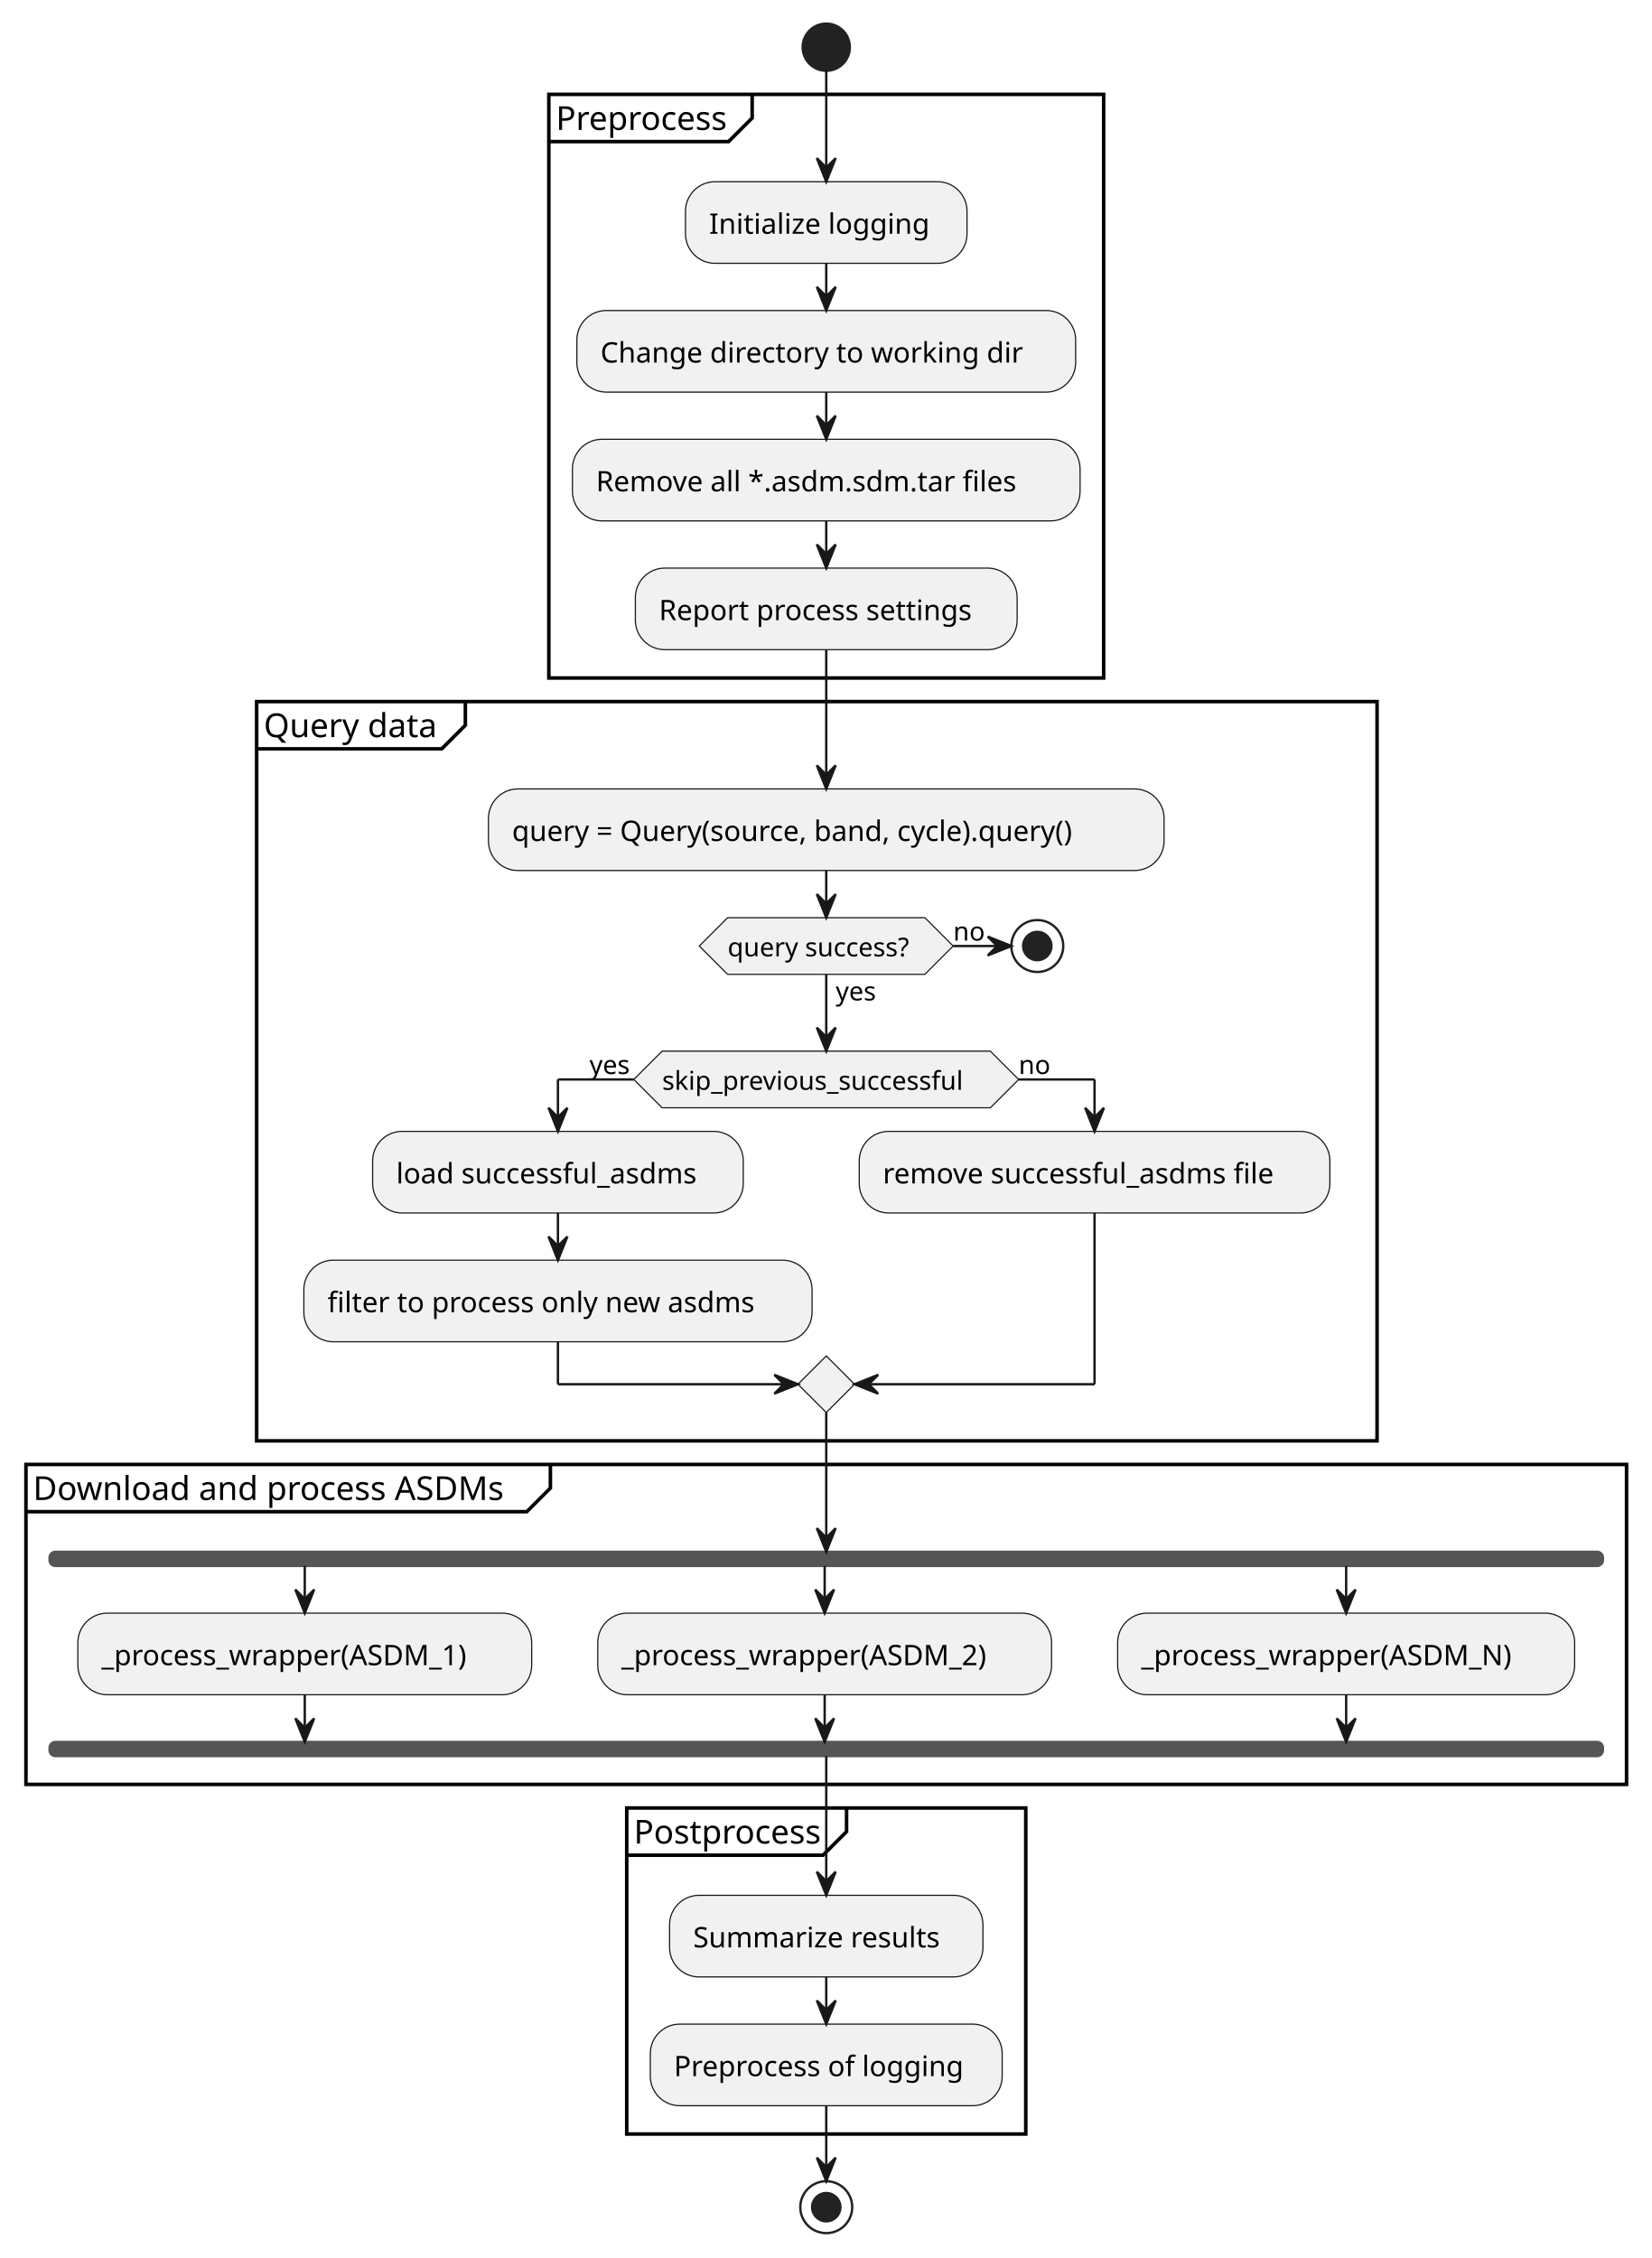
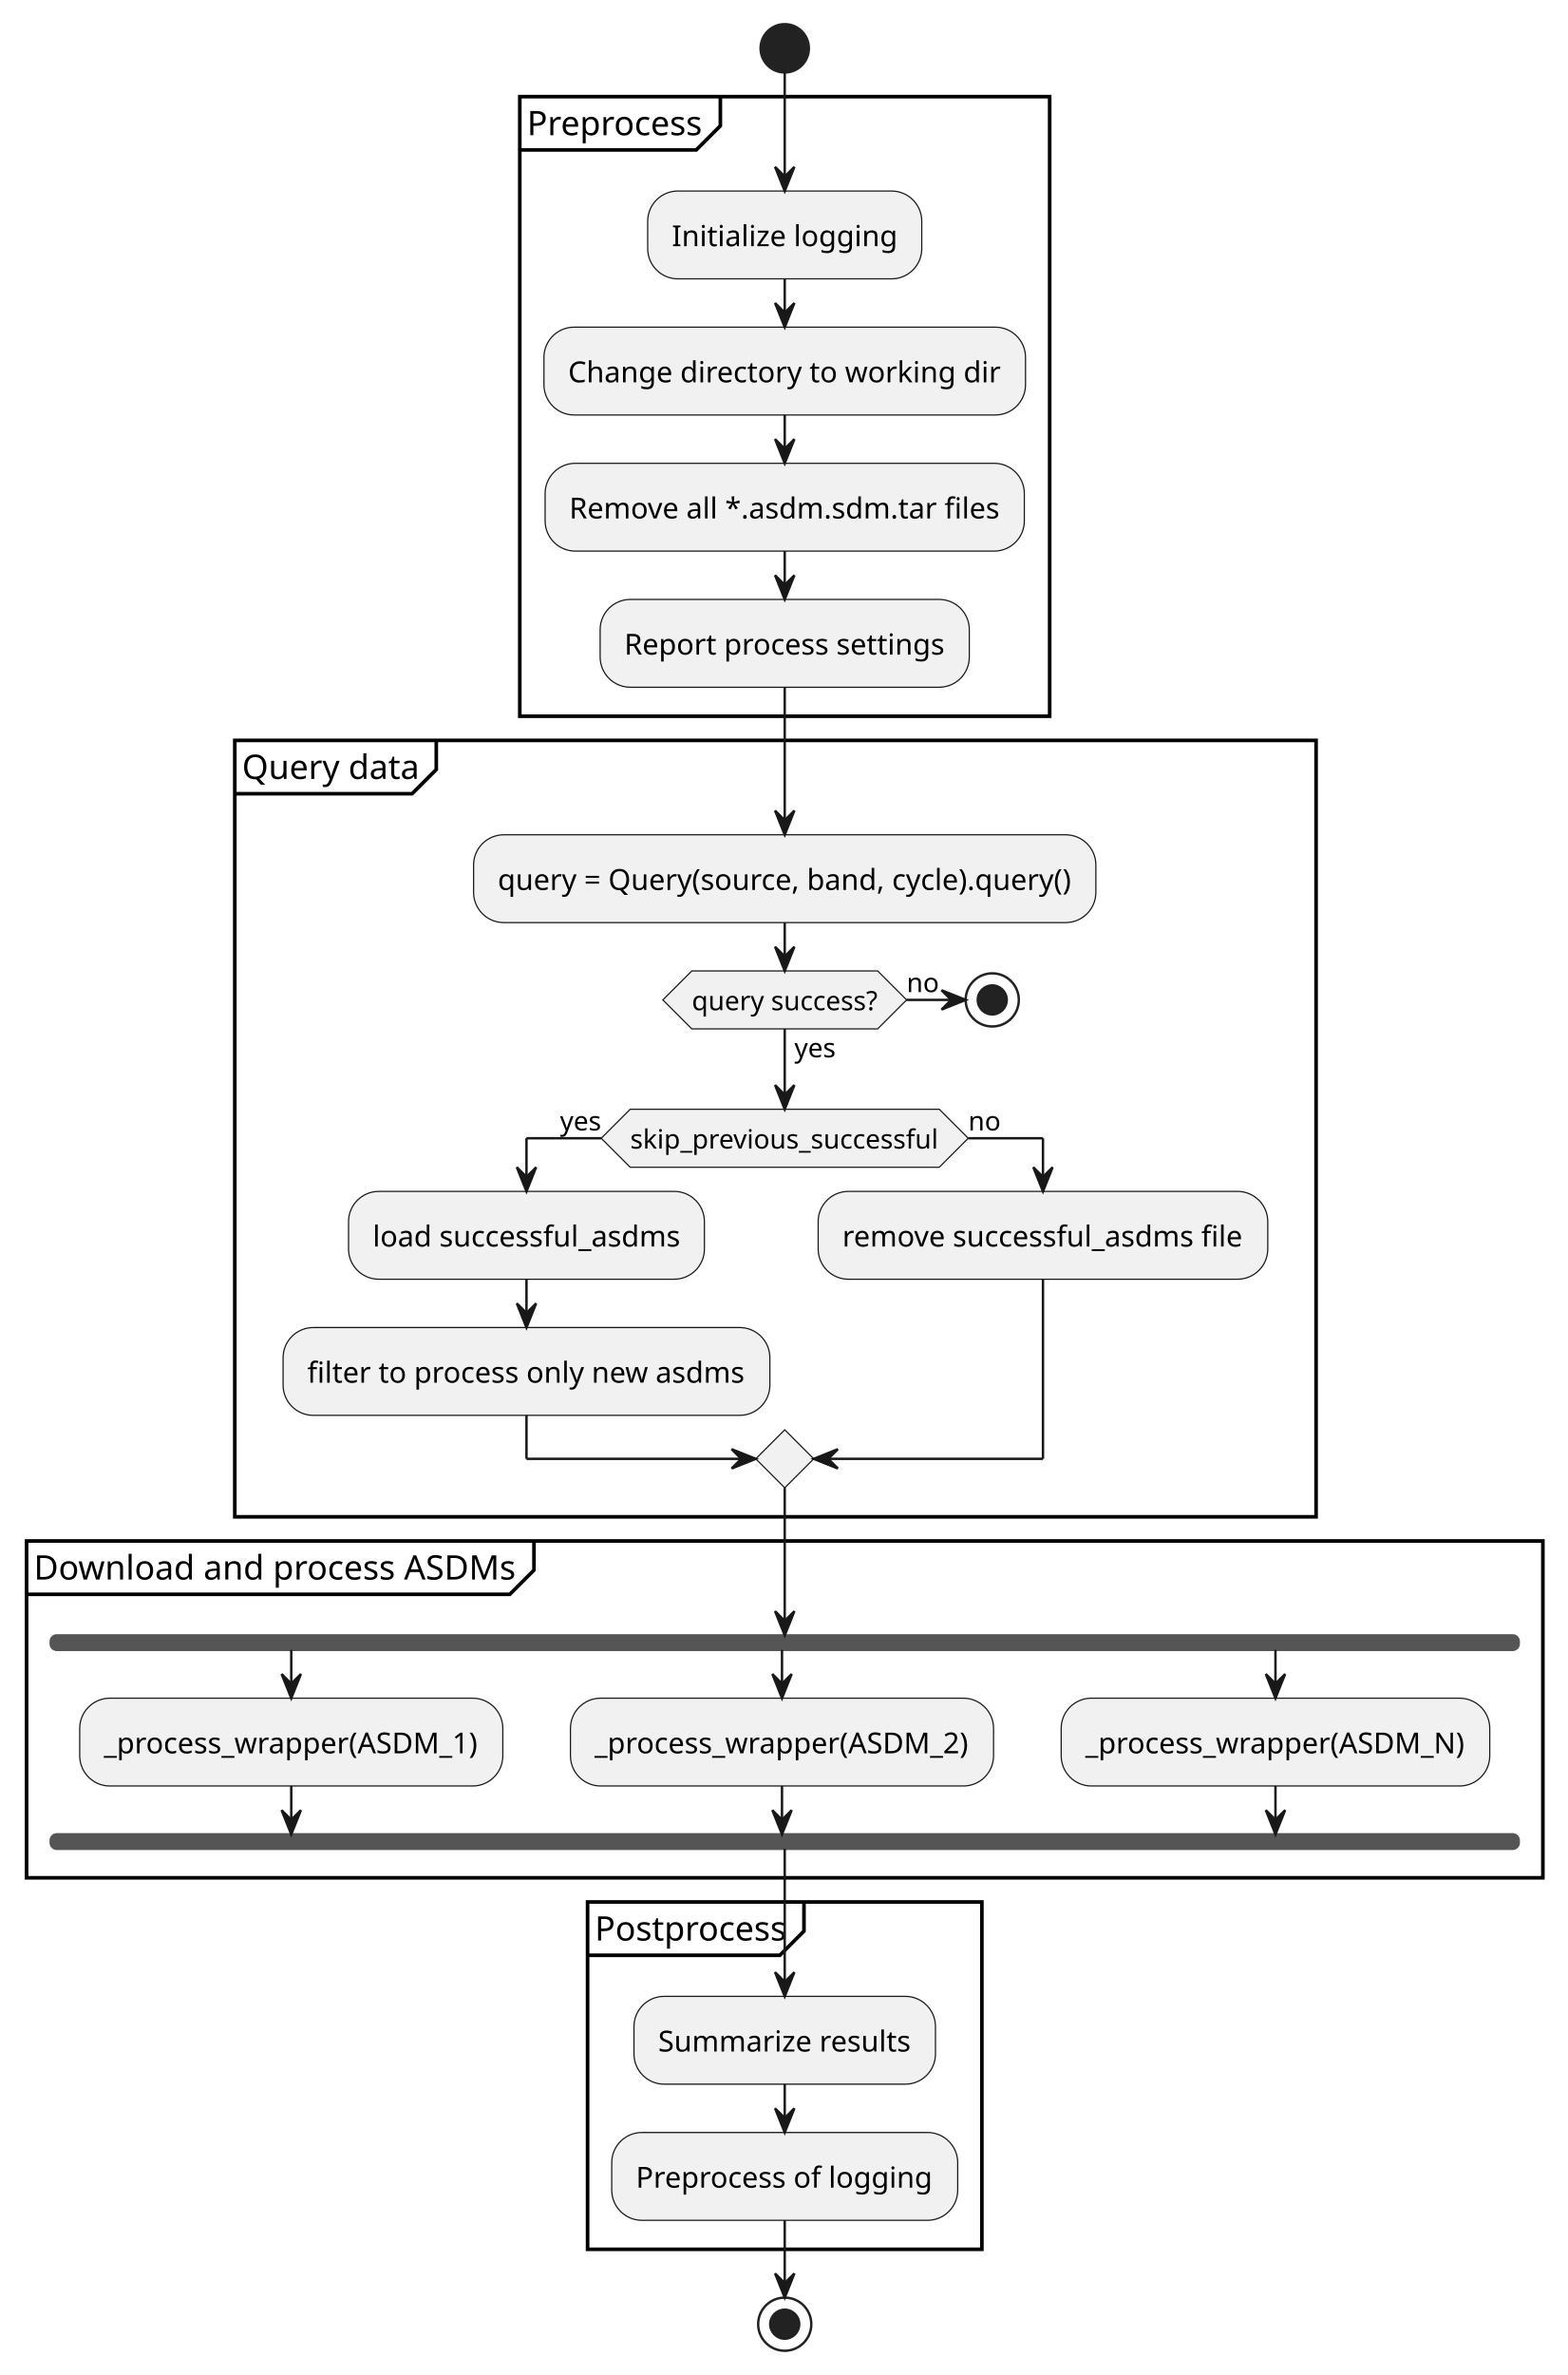
- <svg xmlns="http://www.w3.org/2000/svg" contentStyleType="text/css" data-diagram-type="ACTIVITY" height="957px" preserveAspectRatio="none" style="width:700px;height:957px;background:#FFFFFF;" version="1.1" viewBox="0 0 700 957" width="700px" zoomAndPan="magnify">
+ <svg xmlns="http://www.w3.org/2000/svg" contentStyleType="text/css" data-diagram-type="ACTIVITY" height="983px" preserveAspectRatio="none" style="width:649px;height:983px;background:#FFFFFF;" version="1.1" viewBox="0 0 649 983" width="649px" zoomAndPan="magnify">
  <defs />
  <g>
-     <ellipse cx="350.178" cy="20" fill="#222222" rx="10" ry="10" style="stroke:#222222;stroke-width:1;" />
-     <rect fill="none" height="247.351" style="stroke:#000000;stroke-width:1.5;" width="235.141" x="232.607" y="40" />
-     <path d="M318.78,40 L318.78,50.015 L308.78,60.015 L232.607,60.015" fill="none" style="stroke:#000000;stroke-width:1.5;" />
-     <text fill="#000000" font-family="sans-serif" font-size="14" lengthAdjust="spacing" textLength="76.173" x="235.607" y="55.075">Preprocess</text>
-     <rect fill="#F1F1F1" height="34.584" rx="12.5" ry="12.5" style="stroke:#181818;stroke-width:0.5;" width="119.316" x="290.519" y="77.015" />
-     <text fill="#000000" font-family="sans-serif" font-size="12" lengthAdjust="spacing" textLength="99.316" x="300.519" y="99.079">Initialize logging</text>
-     <rect fill="#F1F1F1" height="34.584" rx="12.5" ry="12.5" style="stroke:#181818;stroke-width:0.5;" width="211.391" x="244.482" y="131.599" />
-     <text fill="#000000" font-family="sans-serif" font-size="12" lengthAdjust="spacing" textLength="191.391" x="254.482" y="153.663">Change directory to working dir</text>
-     <rect fill="#F1F1F1" height="34.584" rx="12.5" ry="12.5" style="stroke:#181818;stroke-width:0.5;" width="215.141" x="242.607" y="186.183" />
-     <text fill="#000000" font-family="sans-serif" font-size="12" lengthAdjust="spacing" textLength="195.141" x="252.607" y="208.247">Remove all *.asdm.sdm.tar files</text>
-     <rect fill="#F1F1F1" height="34.584" rx="12.5" ry="12.5" style="stroke:#181818;stroke-width:0.5;" width="161.797" x="269.279" y="240.767" />
-     <text fill="#000000" font-family="sans-serif" font-size="12" lengthAdjust="spacing" textLength="141.797" x="279.279" y="262.831">Report process settings</text>
-     <rect fill="none" height="313.326" style="stroke:#000000;stroke-width:1.5;" width="474.848" x="108.772" y="297.351" />
-     <path d="M197.228,297.351 L197.228,307.365 L187.228,317.365 L108.772,317.365" fill="none" style="stroke:#000000;stroke-width:1.5;" />
-     <text fill="#000000" font-family="sans-serif" font-size="14" lengthAdjust="spacing" textLength="78.456" x="111.772" y="312.426">Query data</text>
-     <rect fill="#F1F1F1" height="34.584" rx="12.5" ry="12.5" style="stroke:#181818;stroke-width:0.5;" width="286.332" x="207.012" y="334.365" />
-     <text fill="#000000" font-family="sans-serif" font-size="12" lengthAdjust="spacing" textLength="266.332" x="217.012" y="356.43">query = Query(source, band, cycle).query()</text>
-     <polygon fill="#F1F1F1" points="308.375,388.949,391.981,388.949,403.981,400.949,391.981,412.949,308.375,412.949,296.375,400.949,308.375,388.949" style="stroke:#181818;stroke-width:0.5;" />
-     <text fill="#000000" font-family="sans-serif" font-size="11" lengthAdjust="spacing" textLength="18.794" x="354.178" y="424.008">yes</text>
-     <text fill="#000000" font-family="sans-serif" font-size="11" lengthAdjust="spacing" textLength="83.606" x="308.375" y="405.324">query success?</text>
-     <text fill="#000000" font-family="sans-serif" font-size="11" lengthAdjust="spacing" textLength="13.637" x="403.981" y="398.64">no</text>
-     <ellipse cx="439.618" cy="400.949" fill="none" rx="11" ry="11" style="stroke:#222222;stroke-width:1;" />
-     <ellipse cx="439.618" cy="400.949" fill="#222222" rx="6" ry="6" style="stroke:#222222;stroke-width:1;" />
-     <polygon fill="#F1F1F1" points="280.622,445.508,419.733,445.508,431.733,457.508,419.733,469.508,280.622,469.508,268.622,457.508,280.622,445.508" style="stroke:#181818;stroke-width:0.5;" />
-     <text fill="#000000" font-family="sans-serif" font-size="11" lengthAdjust="spacing" textLength="139.111" x="280.622" y="461.883">skip_previous_successful</text>
-     <text fill="#000000" font-family="sans-serif" font-size="11" lengthAdjust="spacing" textLength="18.794" x="249.829" y="455.199">yes</text>
-     <text fill="#000000" font-family="sans-serif" font-size="11" lengthAdjust="spacing" textLength="13.637" x="431.733" y="455.199">no</text>
-     <rect fill="#F1F1F1" height="34.584" rx="12.5" ry="12.5" style="stroke:#181818;stroke-width:0.5;" width="157.074" x="157.929" y="479.508" />
-     <text fill="#000000" font-family="sans-serif" font-size="12" lengthAdjust="spacing" textLength="137.074" x="167.929" y="501.573">load successful_asdms</text>
-     <rect fill="#F1F1F1" height="34.584" rx="12.5" ry="12.5" style="stroke:#181818;stroke-width:0.5;" width="215.387" x="128.773" y="534.092" />
-     <text fill="#000000" font-family="sans-serif" font-size="12" lengthAdjust="spacing" textLength="195.387" x="138.773" y="556.157">filter to process only new asdms</text>
-     <rect fill="#F1F1F1" height="34.584" rx="12.5" ry="12.5" style="stroke:#181818;stroke-width:0.5;" width="199.461" x="364.159" y="479.508" />
-     <text fill="#000000" font-family="sans-serif" font-size="12" lengthAdjust="spacing" textLength="179.461" x="374.159" y="501.573">remove successful_asdms file</text>
-     <polygon fill="#F1F1F1" points="350.178,574.676,362.178,586.676,350.178,598.676,338.178,586.676,350.178,574.676" style="stroke:#181818;stroke-width:0.5;" />
-     <rect fill="none" height="135.599" style="stroke:#000000;stroke-width:1.5;" width="678.356" x="11" y="620.676" />
-     <path d="M233.263,620.676 L233.263,630.691 L223.263,640.691 L11,640.691" fill="none" style="stroke:#000000;stroke-width:1.5;" />
-     <text fill="#000000" font-family="sans-serif" font-size="14" lengthAdjust="spacing" textLength="212.263" x="14" y="635.751">Download and process ASDMs</text>
-     <rect fill="#555555" height="6" rx="2.5" ry="2.5" style="stroke:#555555;stroke-width:1;" width="658.356" x="21" y="657.691" />
-     <rect fill="#F1F1F1" height="34.584" rx="12.5" ry="12.5" style="stroke:#181818;stroke-width:0.5;" width="192.336" x="33" y="683.691" />
-     <text fill="#000000" font-family="sans-serif" font-size="12" lengthAdjust="spacing" textLength="172.336" x="43" y="705.755">_process_wrapper(ASDM_1)</text>
-     <rect fill="#F1F1F1" height="34.584" rx="12.5" ry="12.5" style="stroke:#181818;stroke-width:0.5;" width="192.336" x="253.336" y="683.691" />
-     <text fill="#000000" font-family="sans-serif" font-size="12" lengthAdjust="spacing" textLength="172.336" x="263.336" y="705.755">_process_wrapper(ASDM_2)</text>
-     <rect fill="#F1F1F1" height="34.584" rx="12.5" ry="12.5" style="stroke:#181818;stroke-width:0.5;" width="193.684" x="473.672" y="683.691" />
-     <text fill="#000000" font-family="sans-serif" font-size="12" lengthAdjust="spacing" textLength="173.684" x="483.672" y="705.755">_process_wrapper(ASDM_N)</text>
-     <rect fill="#555555" height="6" rx="2.5" ry="2.5" style="stroke:#555555;stroke-width:1;" width="658.356" x="21" y="738.275" />
-     <rect fill="none" height="138.183" style="stroke:#000000;stroke-width:1.5;" width="169.123" x="265.616" y="766.275" />
-     <path d="M358.782,766.275 L358.782,776.29 L348.782,786.29 L265.616,786.29" fill="none" style="stroke:#000000;stroke-width:1.5;" />
-     <text fill="#000000" font-family="sans-serif" font-size="14" lengthAdjust="spacing" textLength="83.166" x="268.616" y="781.35">Postprocess</text>
-     <rect fill="#F1F1F1" height="34.584" rx="12.5" ry="12.5" style="stroke:#181818;stroke-width:0.5;" width="132.822" x="283.767" y="803.29" />
-     <text fill="#000000" font-family="sans-serif" font-size="12" lengthAdjust="spacing" textLength="112.822" x="293.767" y="825.354">Summarize results</text>
-     <rect fill="#F1F1F1" height="34.584" rx="12.5" ry="12.5" style="stroke:#181818;stroke-width:0.5;" width="149.123" x="275.616" y="857.874" />
-     <text fill="#000000" font-family="sans-serif" font-size="12" lengthAdjust="spacing" textLength="129.123" x="285.616" y="879.938">Preprocess of logging</text>
-     <ellipse cx="350.178" cy="935.457" fill="none" rx="11" ry="11" style="stroke:#222222;stroke-width:1;" />
-     <ellipse cx="350.178" cy="935.457" fill="#222222" rx="6" ry="6" style="stroke:#222222;stroke-width:1;" />
-     <line style="stroke:#181818;stroke-width:1;" x1="350.178" x2="350.178" y1="111.599" y2="131.599" />
-     <polygon fill="#181818" points="346.178,121.599,350.178,131.599,354.178,121.599,350.178,125.599" style="stroke:#181818;stroke-width:1;" />
-     <line style="stroke:#181818;stroke-width:1;" x1="350.178" x2="350.178" y1="166.183" y2="186.183" />
-     <polygon fill="#181818" points="346.178,176.183,350.178,186.183,354.178,176.183,350.178,180.183" style="stroke:#181818;stroke-width:1;" />
-     <line style="stroke:#181818;stroke-width:1;" x1="350.178" x2="350.178" y1="220.767" y2="240.767" />
-     <polygon fill="#181818" points="346.178,230.767,350.178,240.767,354.178,230.767,350.178,234.767" style="stroke:#181818;stroke-width:1;" />
-     <line style="stroke:#181818;stroke-width:1;" x1="350.178" x2="350.178" y1="30" y2="77.015" />
-     <polygon fill="#181818" points="346.178,67.015,350.178,77.015,354.178,67.015,350.178,71.015" style="stroke:#181818;stroke-width:1;" />
-     <line style="stroke:#181818;stroke-width:1;" x1="350.178" x2="350.178" y1="412.949" y2="445.508" />
-     <polygon fill="#181818" points="346.178,435.508,350.178,445.508,354.178,435.508,350.178,439.508" style="stroke:#181818;stroke-width:1;" />
-     <line style="stroke:#181818;stroke-width:1;" x1="403.981" x2="428.618" y1="400.949" y2="400.949" />
-     <polygon fill="#181818" points="418.618,396.949,428.618,400.949,418.618,404.949,422.618,400.949" style="stroke:#181818;stroke-width:1;" />
-     <line style="stroke:#181818;stroke-width:1;" x1="350.178" x2="350.178" y1="368.949" y2="388.949" />
-     <polygon fill="#181818" points="346.178,378.949,350.178,388.949,354.178,378.949,350.178,382.949" style="stroke:#181818;stroke-width:1;" />
-     <line style="stroke:#181818;stroke-width:1;" x1="236.466" x2="236.466" y1="514.092" y2="534.092" />
-     <polygon fill="#181818" points="232.466,524.092,236.466,534.092,240.466,524.092,236.466,528.092" style="stroke:#181818;stroke-width:1;" />
-     <line style="stroke:#181818;stroke-width:1;" x1="268.622" x2="236.466" y1="457.508" y2="457.508" />
-     <line style="stroke:#181818;stroke-width:1;" x1="236.466" x2="236.466" y1="457.508" y2="479.508" />
-     <polygon fill="#181818" points="232.466,469.508,236.466,479.508,240.466,469.508,236.466,473.508" style="stroke:#181818;stroke-width:1;" />
-     <line style="stroke:#181818;stroke-width:1;" x1="431.733" x2="463.89" y1="457.508" y2="457.508" />
-     <line style="stroke:#181818;stroke-width:1;" x1="463.89" x2="463.89" y1="457.508" y2="479.508" />
-     <polygon fill="#181818" points="459.89,469.508,463.89,479.508,467.89,469.508,463.89,473.508" style="stroke:#181818;stroke-width:1;" />
-     <line style="stroke:#181818;stroke-width:1;" x1="236.466" x2="236.466" y1="568.676" y2="586.676" />
-     <line style="stroke:#181818;stroke-width:1;" x1="236.466" x2="338.178" y1="586.676" y2="586.676" />
-     <polygon fill="#181818" points="328.178,582.676,338.178,586.676,328.178,590.676,332.178,586.676" style="stroke:#181818;stroke-width:1;" />
-     <line style="stroke:#181818;stroke-width:1;" x1="463.89" x2="463.89" y1="514.092" y2="586.676" />
-     <line style="stroke:#181818;stroke-width:1;" x1="463.89" x2="362.178" y1="586.676" y2="586.676" />
-     <polygon fill="#181818" points="372.178,582.676,362.178,586.676,372.178,590.676,368.178,586.676" style="stroke:#181818;stroke-width:1;" />
-     <line style="stroke:#181818;stroke-width:1;" x1="350.178" x2="350.178" y1="275.351" y2="334.365" />
-     <polygon fill="#181818" points="346.178,324.365,350.178,334.365,354.178,324.365,350.178,328.365" style="stroke:#181818;stroke-width:1;" />
-     <line style="stroke:#181818;stroke-width:1;" x1="129.168" x2="129.168" y1="663.691" y2="683.691" />
-     <polygon fill="#181818" points="125.168,673.691,129.168,683.691,133.168,673.691,129.168,677.691" style="stroke:#181818;stroke-width:1;" />
-     <line style="stroke:#181818;stroke-width:1;" x1="349.504" x2="349.504" y1="663.691" y2="683.691" />
-     <polygon fill="#181818" points="345.504,673.691,349.504,683.691,353.504,673.691,349.504,677.691" style="stroke:#181818;stroke-width:1;" />
-     <line style="stroke:#181818;stroke-width:1;" x1="570.514" x2="570.514" y1="663.691" y2="683.691" />
-     <polygon fill="#181818" points="566.514,673.691,570.514,683.691,574.514,673.691,570.514,677.691" style="stroke:#181818;stroke-width:1;" />
-     <line style="stroke:#181818;stroke-width:1;" x1="129.168" x2="129.168" y1="718.275" y2="738.275" />
-     <polygon fill="#181818" points="125.168,728.275,129.168,738.275,133.168,728.275,129.168,732.275" style="stroke:#181818;stroke-width:1;" />
-     <line style="stroke:#181818;stroke-width:1;" x1="349.504" x2="349.504" y1="718.275" y2="738.275" />
-     <polygon fill="#181818" points="345.504,728.275,349.504,738.275,353.504,728.275,349.504,732.275" style="stroke:#181818;stroke-width:1;" />
-     <line style="stroke:#181818;stroke-width:1;" x1="570.514" x2="570.514" y1="718.275" y2="738.275" />
-     <polygon fill="#181818" points="566.514,728.275,570.514,738.275,574.514,728.275,570.514,732.275" style="stroke:#181818;stroke-width:1;" />
-     <line style="stroke:#181818;stroke-width:1;" x1="350.178" x2="350.178" y1="598.676" y2="657.691" />
-     <polygon fill="#181818" points="346.178,647.691,350.178,657.691,354.178,647.691,350.178,651.691" style="stroke:#181818;stroke-width:1;" />
-     <line style="stroke:#181818;stroke-width:1;" x1="350.178" x2="350.178" y1="837.874" y2="857.874" />
-     <polygon fill="#181818" points="346.178,847.874,350.178,857.874,354.178,847.874,350.178,851.874" style="stroke:#181818;stroke-width:1;" />
-     <line style="stroke:#181818;stroke-width:1;" x1="350.178" x2="350.178" y1="744.275" y2="803.29" />
-     <polygon fill="#181818" points="346.178,793.29,350.178,803.29,354.178,793.29,350.178,797.29" style="stroke:#181818;stroke-width:1;" />
-     <line style="stroke:#181818;stroke-width:1;" x1="350.178" x2="350.178" y1="892.457" y2="924.457" />
-     <polygon fill="#181818" points="346.178,914.457,350.178,924.457,354.178,914.457,350.178,918.457" style="stroke:#181818;stroke-width:1;" />
+     <ellipse cx="324.888" cy="20" fill="#222222" rx="10" ry="10" style="stroke:#222222;stroke-width:1;" />
+     <rect fill="none" height="256.444" style="stroke:#000000;stroke-width:1.5;" width="219.377" x="215.199" y="40" />
+     <path d="M298.237,40 L298.237,52.068 L288.237,62.068 L215.199,62.068" fill="none" style="stroke:#000000;stroke-width:1.5;" />
+     <text fill="#000000" font-family="sans-serif" font-size="14" lengthAdjust="spacing" textLength="73.038" x="218.199" y="55.966">Preprocess</text>
+     <rect fill="#F1F1F1" height="36.344" rx="12.5" ry="12.5" style="stroke:#181818;stroke-width:0.5;" width="113.469" x="268.153" y="79.068" />
+     <text fill="#000000" font-family="sans-serif" font-size="12" lengthAdjust="spacing" textLength="93.469" x="278.153" y="101.896">Initialize logging</text>
+     <rect fill="#F1F1F1" height="36.344" rx="12.5" ry="12.5" style="stroke:#181818;stroke-width:0.5;" width="199.377" x="225.199" y="135.412" />
+     <text fill="#000000" font-family="sans-serif" font-size="12" lengthAdjust="spacing" textLength="179.377" x="235.199" y="158.24">Change directory to working dir</text>
+     <rect fill="#F1F1F1" height="36.344" rx="12.5" ry="12.5" style="stroke:#181818;stroke-width:0.5;" width="198.405" x="225.685" y="191.756" />
+     <text fill="#000000" font-family="sans-serif" font-size="12" lengthAdjust="spacing" textLength="178.405" x="235.685" y="214.584">Remove all *.asdm.sdm.tar files</text>
+     <rect fill="#F1F1F1" height="36.344" rx="12.5" ry="12.5" style="stroke:#181818;stroke-width:0.5;" width="152.841" x="248.467" y="248.1" />
+     <text fill="#000000" font-family="sans-serif" font-size="12" lengthAdjust="spacing" textLength="132.841" x="258.467" y="270.928">Report process settings</text>
+     <rect fill="none" height="321.359" style="stroke:#000000;stroke-width:1.5;" width="447.667" x="97.208" y="306.444" />
+     <path d="M180.624,306.444 L180.624,318.512 L170.624,328.512 L97.208,328.512" fill="none" style="stroke:#000000;stroke-width:1.5;" />
+     <text fill="#000000" font-family="sans-serif" font-size="14" lengthAdjust="spacing" textLength="73.416" x="100.208" y="322.41">Query data</text>
+     <rect fill="#F1F1F1" height="36.344" rx="12.5" ry="12.5" style="stroke:#181818;stroke-width:0.5;" width="257.626" x="196.075" y="345.512" />
+     <text fill="#000000" font-family="sans-serif" font-size="12" lengthAdjust="spacing" textLength="237.626" x="206.075" y="368.34">query = Query(source, band, cycle).query()</text>
+     <polygon fill="#F1F1F1" points="286.426,401.856,363.349,401.856,375.349,413.856,363.349,425.856,286.426,425.856,274.426,413.856,286.426,401.856" style="stroke:#181818;stroke-width:0.5;" />
+     <text fill="#000000" font-family="sans-serif" font-size="11" lengthAdjust="spacing" textLength="17.083" x="328.888" y="437.615">yes</text>
+     <text fill="#000000" font-family="sans-serif" font-size="11" lengthAdjust="spacing" textLength="76.922" x="286.426" y="418.124">query success?</text>
+     <text fill="#000000" font-family="sans-serif" font-size="11" lengthAdjust="spacing" textLength="13.453" x="375.349" y="410.633">no</text>
+     <ellipse cx="410.802" cy="413.856" fill="none" rx="11" ry="11" style="stroke:#222222;stroke-width:1;" />
+     <ellipse cx="410.802" cy="413.856" fill="#222222" rx="6" ry="6" style="stroke:#222222;stroke-width:1;" />
+     <polygon fill="#F1F1F1" points="260.907,459.115,388.869,459.115,400.869,471.115,388.869,483.115,260.907,483.115,248.907,471.115,260.907,459.115" style="stroke:#181818;stroke-width:0.5;" />
+     <text fill="#000000" font-family="sans-serif" font-size="11" lengthAdjust="spacing" textLength="127.962" x="260.907" y="475.383">skip_previous_successful</text>
+     <text fill="#000000" font-family="sans-serif" font-size="11" lengthAdjust="spacing" textLength="17.083" x="231.824" y="467.892">yes</text>
+     <text fill="#000000" font-family="sans-serif" font-size="11" lengthAdjust="spacing" textLength="13.453" x="400.869" y="467.892">no</text>
+     <rect fill="#F1F1F1" height="36.344" rx="12.5" ry="12.5" style="stroke:#181818;stroke-width:0.5;" width="147.333" x="144.305" y="493.115" />
+     <text fill="#000000" font-family="sans-serif" font-size="12" lengthAdjust="spacing" textLength="127.333" x="154.305" y="515.943">load successful_asdms</text>
+     <rect fill="#F1F1F1" height="36.344" rx="12.5" ry="12.5" style="stroke:#181818;stroke-width:0.5;" width="201.525" x="117.208" y="549.459" />
+     <text fill="#000000" font-family="sans-serif" font-size="12" lengthAdjust="spacing" textLength="181.525" x="127.208" y="572.288">filter to process only new asdms</text>
+     <rect fill="#F1F1F1" height="36.344" rx="12.5" ry="12.5" style="stroke:#181818;stroke-width:0.5;" width="186.141" x="338.734" y="493.115" />
+     <text fill="#000000" font-family="sans-serif" font-size="12" lengthAdjust="spacing" textLength="166.141" x="348.734" y="515.943">remove successful_asdms file</text>
+     <polygon fill="#F1F1F1" points="324.888,591.803,336.888,603.803,324.888,615.803,312.888,603.803,324.888,591.803" style="stroke:#181818;stroke-width:0.5;" />
+     <rect fill="none" height="139.412" style="stroke:#000000;stroke-width:1.5;" width="627.775" x="11" y="637.803" />
+     <path d="M221.073,637.803 L221.073,649.871 L211.073,659.871 L11,659.871" fill="none" style="stroke:#000000;stroke-width:1.5;" />
+     <text fill="#000000" font-family="sans-serif" font-size="14" lengthAdjust="spacing" textLength="200.073" x="14" y="653.769">Download and process ASDMs</text>
+     <rect fill="#555555" height="6" rx="2.5" ry="2.5" style="stroke:#555555;stroke-width:1;" width="607.775" x="21" y="676.871" />
+     <rect fill="#F1F1F1" height="36.344" rx="12.5" ry="12.5" style="stroke:#181818;stroke-width:0.5;" width="175.173" x="33" y="702.871" />
+     <text fill="#000000" font-family="sans-serif" font-size="12" lengthAdjust="spacing" textLength="155.173" x="43" y="725.7">_process_wrapper(ASDM_1)</text>
+     <rect fill="#F1F1F1" height="36.344" rx="12.5" ry="12.5" style="stroke:#181818;stroke-width:0.5;" width="175.173" x="236.173" y="702.871" />
+     <text fill="#000000" font-family="sans-serif" font-size="12" lengthAdjust="spacing" textLength="155.173" x="246.173" y="725.7">_process_wrapper(ASDM_2)</text>
+     <rect fill="#F1F1F1" height="36.344" rx="12.5" ry="12.5" style="stroke:#181818;stroke-width:0.5;" width="177.429" x="439.346" y="702.871" />
+     <text fill="#000000" font-family="sans-serif" font-size="12" lengthAdjust="spacing" textLength="157.429" x="449.346" y="725.7">_process_wrapper(ASDM_N)</text>
+     <rect fill="#555555" height="6" rx="2.5" ry="2.5" style="stroke:#555555;stroke-width:1;" width="607.775" x="21" y="759.216" />
+     <rect fill="none" height="143.756" style="stroke:#000000;stroke-width:1.5;" width="163.241" x="243.267" y="787.216" />
+     <path d="M332.857,787.216 L332.857,799.284 L322.857,809.284 L243.267,809.284" fill="none" style="stroke:#000000;stroke-width:1.5;" />
+     <text fill="#000000" font-family="sans-serif" font-size="14" lengthAdjust="spacing" textLength="79.59" x="246.267" y="803.182">Postprocess</text>
+     <rect fill="#F1F1F1" height="36.344" rx="12.5" ry="12.5" style="stroke:#181818;stroke-width:0.5;" width="124.821" x="262.477" y="826.284" />
+     <text fill="#000000" font-family="sans-serif" font-size="12" lengthAdjust="spacing" textLength="104.821" x="272.477" y="849.112">Summarize results</text>
+     <rect fill="#F1F1F1" height="36.344" rx="12.5" ry="12.5" style="stroke:#181818;stroke-width:0.5;" width="143.241" x="253.267" y="882.628" />
+     <text fill="#000000" font-family="sans-serif" font-size="12" lengthAdjust="spacing" textLength="123.241" x="263.267" y="905.456">Preprocess of logging</text>
+     <ellipse cx="324.888" cy="961.972" fill="none" rx="11" ry="11" style="stroke:#222222;stroke-width:1;" />
+     <ellipse cx="324.888" cy="961.972" fill="#222222" rx="6" ry="6" style="stroke:#222222;stroke-width:1;" />
+     <line style="stroke:#181818;stroke-width:1;" x1="324.888" x2="324.888" y1="115.412" y2="135.412" />
+     <polygon fill="#181818" points="320.888,125.412,324.888,135.412,328.888,125.412,324.888,129.412" style="stroke:#181818;stroke-width:1;" />
+     <line style="stroke:#181818;stroke-width:1;" x1="324.888" x2="324.888" y1="171.756" y2="191.756" />
+     <polygon fill="#181818" points="320.888,181.756,324.888,191.756,328.888,181.756,324.888,185.756" style="stroke:#181818;stroke-width:1;" />
+     <line style="stroke:#181818;stroke-width:1;" x1="324.888" x2="324.888" y1="228.1" y2="248.1" />
+     <polygon fill="#181818" points="320.888,238.1,324.888,248.1,328.888,238.1,324.888,242.1" style="stroke:#181818;stroke-width:1;" />
+     <line style="stroke:#181818;stroke-width:1;" x1="324.888" x2="324.888" y1="30" y2="79.068" />
+     <polygon fill="#181818" points="320.888,69.068,324.888,79.068,328.888,69.068,324.888,73.068" style="stroke:#181818;stroke-width:1;" />
+     <line style="stroke:#181818;stroke-width:1;" x1="324.888" x2="324.888" y1="425.856" y2="459.115" />
+     <polygon fill="#181818" points="320.888,449.115,324.888,459.115,328.888,449.115,324.888,453.115" style="stroke:#181818;stroke-width:1;" />
+     <line style="stroke:#181818;stroke-width:1;" x1="375.349" x2="399.802" y1="413.856" y2="413.856" />
+     <polygon fill="#181818" points="389.802,409.856,399.802,413.856,389.802,417.856,393.802,413.856" style="stroke:#181818;stroke-width:1;" />
+     <line style="stroke:#181818;stroke-width:1;" x1="324.888" x2="324.888" y1="381.856" y2="401.856" />
+     <polygon fill="#181818" points="320.888,391.856,324.888,401.856,328.888,391.856,324.888,395.856" style="stroke:#181818;stroke-width:1;" />
+     <line style="stroke:#181818;stroke-width:1;" x1="217.971" x2="217.971" y1="529.459" y2="549.459" />
+     <polygon fill="#181818" points="213.971,539.459,217.971,549.459,221.971,539.459,217.971,543.459" style="stroke:#181818;stroke-width:1;" />
+     <line style="stroke:#181818;stroke-width:1;" x1="248.907" x2="217.971" y1="471.115" y2="471.115" />
+     <line style="stroke:#181818;stroke-width:1;" x1="217.971" x2="217.971" y1="471.115" y2="493.115" />
+     <polygon fill="#181818" points="213.971,483.115,217.971,493.115,221.971,483.115,217.971,487.115" style="stroke:#181818;stroke-width:1;" />
+     <line style="stroke:#181818;stroke-width:1;" x1="400.869" x2="431.804" y1="471.115" y2="471.115" />
+     <line style="stroke:#181818;stroke-width:1;" x1="431.804" x2="431.804" y1="471.115" y2="493.115" />
+     <polygon fill="#181818" points="427.804,483.115,431.804,493.115,435.804,483.115,431.804,487.115" style="stroke:#181818;stroke-width:1;" />
+     <line style="stroke:#181818;stroke-width:1;" x1="217.971" x2="217.971" y1="585.803" y2="603.803" />
+     <line style="stroke:#181818;stroke-width:1;" x1="217.971" x2="312.888" y1="603.803" y2="603.803" />
+     <polygon fill="#181818" points="302.888,599.803,312.888,603.803,302.888,607.803,306.888,603.803" style="stroke:#181818;stroke-width:1;" />
+     <line style="stroke:#181818;stroke-width:1;" x1="431.804" x2="431.804" y1="529.459" y2="603.803" />
+     <line style="stroke:#181818;stroke-width:1;" x1="431.804" x2="336.888" y1="603.803" y2="603.803" />
+     <polygon fill="#181818" points="346.888,599.803,336.888,603.803,346.888,607.803,342.888,603.803" style="stroke:#181818;stroke-width:1;" />
+     <line style="stroke:#181818;stroke-width:1;" x1="324.888" x2="324.888" y1="284.444" y2="345.512" />
+     <polygon fill="#181818" points="320.888,335.512,324.888,345.512,328.888,335.512,324.888,339.512" style="stroke:#181818;stroke-width:1;" />
+     <line style="stroke:#181818;stroke-width:1;" x1="120.587" x2="120.587" y1="682.871" y2="702.871" />
+     <polygon fill="#181818" points="116.587,692.871,120.587,702.871,124.587,692.871,120.587,696.871" style="stroke:#181818;stroke-width:1;" />
+     <line style="stroke:#181818;stroke-width:1;" x1="323.76" x2="323.76" y1="682.871" y2="702.871" />
+     <polygon fill="#181818" points="319.76,692.871,323.76,702.871,327.76,692.871,323.76,696.871" style="stroke:#181818;stroke-width:1;" />
+     <line style="stroke:#181818;stroke-width:1;" x1="528.061" x2="528.061" y1="682.871" y2="702.871" />
+     <polygon fill="#181818" points="524.061,692.871,528.061,702.871,532.061,692.871,528.061,696.871" style="stroke:#181818;stroke-width:1;" />
+     <line style="stroke:#181818;stroke-width:1;" x1="120.587" x2="120.587" y1="739.216" y2="759.216" />
+     <polygon fill="#181818" points="116.587,749.216,120.587,759.216,124.587,749.216,120.587,753.216" style="stroke:#181818;stroke-width:1;" />
+     <line style="stroke:#181818;stroke-width:1;" x1="323.76" x2="323.76" y1="739.216" y2="759.216" />
+     <polygon fill="#181818" points="319.76,749.216,323.76,759.216,327.76,749.216,323.76,753.216" style="stroke:#181818;stroke-width:1;" />
+     <line style="stroke:#181818;stroke-width:1;" x1="528.061" x2="528.061" y1="739.216" y2="759.216" />
+     <polygon fill="#181818" points="524.061,749.216,528.061,759.216,532.061,749.216,528.061,753.216" style="stroke:#181818;stroke-width:1;" />
+     <line style="stroke:#181818;stroke-width:1;" x1="324.888" x2="324.888" y1="615.803" y2="676.871" />
+     <polygon fill="#181818" points="320.888,666.871,324.888,676.871,328.888,666.871,324.888,670.871" style="stroke:#181818;stroke-width:1;" />
+     <line style="stroke:#181818;stroke-width:1;" x1="324.888" x2="324.888" y1="862.628" y2="882.628" />
+     <polygon fill="#181818" points="320.888,872.628,324.888,882.628,328.888,872.628,324.888,876.628" style="stroke:#181818;stroke-width:1;" />
+     <line style="stroke:#181818;stroke-width:1;" x1="324.888" x2="324.888" y1="765.216" y2="826.284" />
+     <polygon fill="#181818" points="320.888,816.284,324.888,826.284,328.888,816.284,324.888,820.284" style="stroke:#181818;stroke-width:1;" />
+     <line style="stroke:#181818;stroke-width:1;" x1="324.888" x2="324.888" y1="918.972" y2="950.972" />
+     <polygon fill="#181818" points="320.888,940.972,324.888,950.972,328.888,940.972,324.888,944.972" style="stroke:#181818;stroke-width:1;" />
  </g>
</svg>
